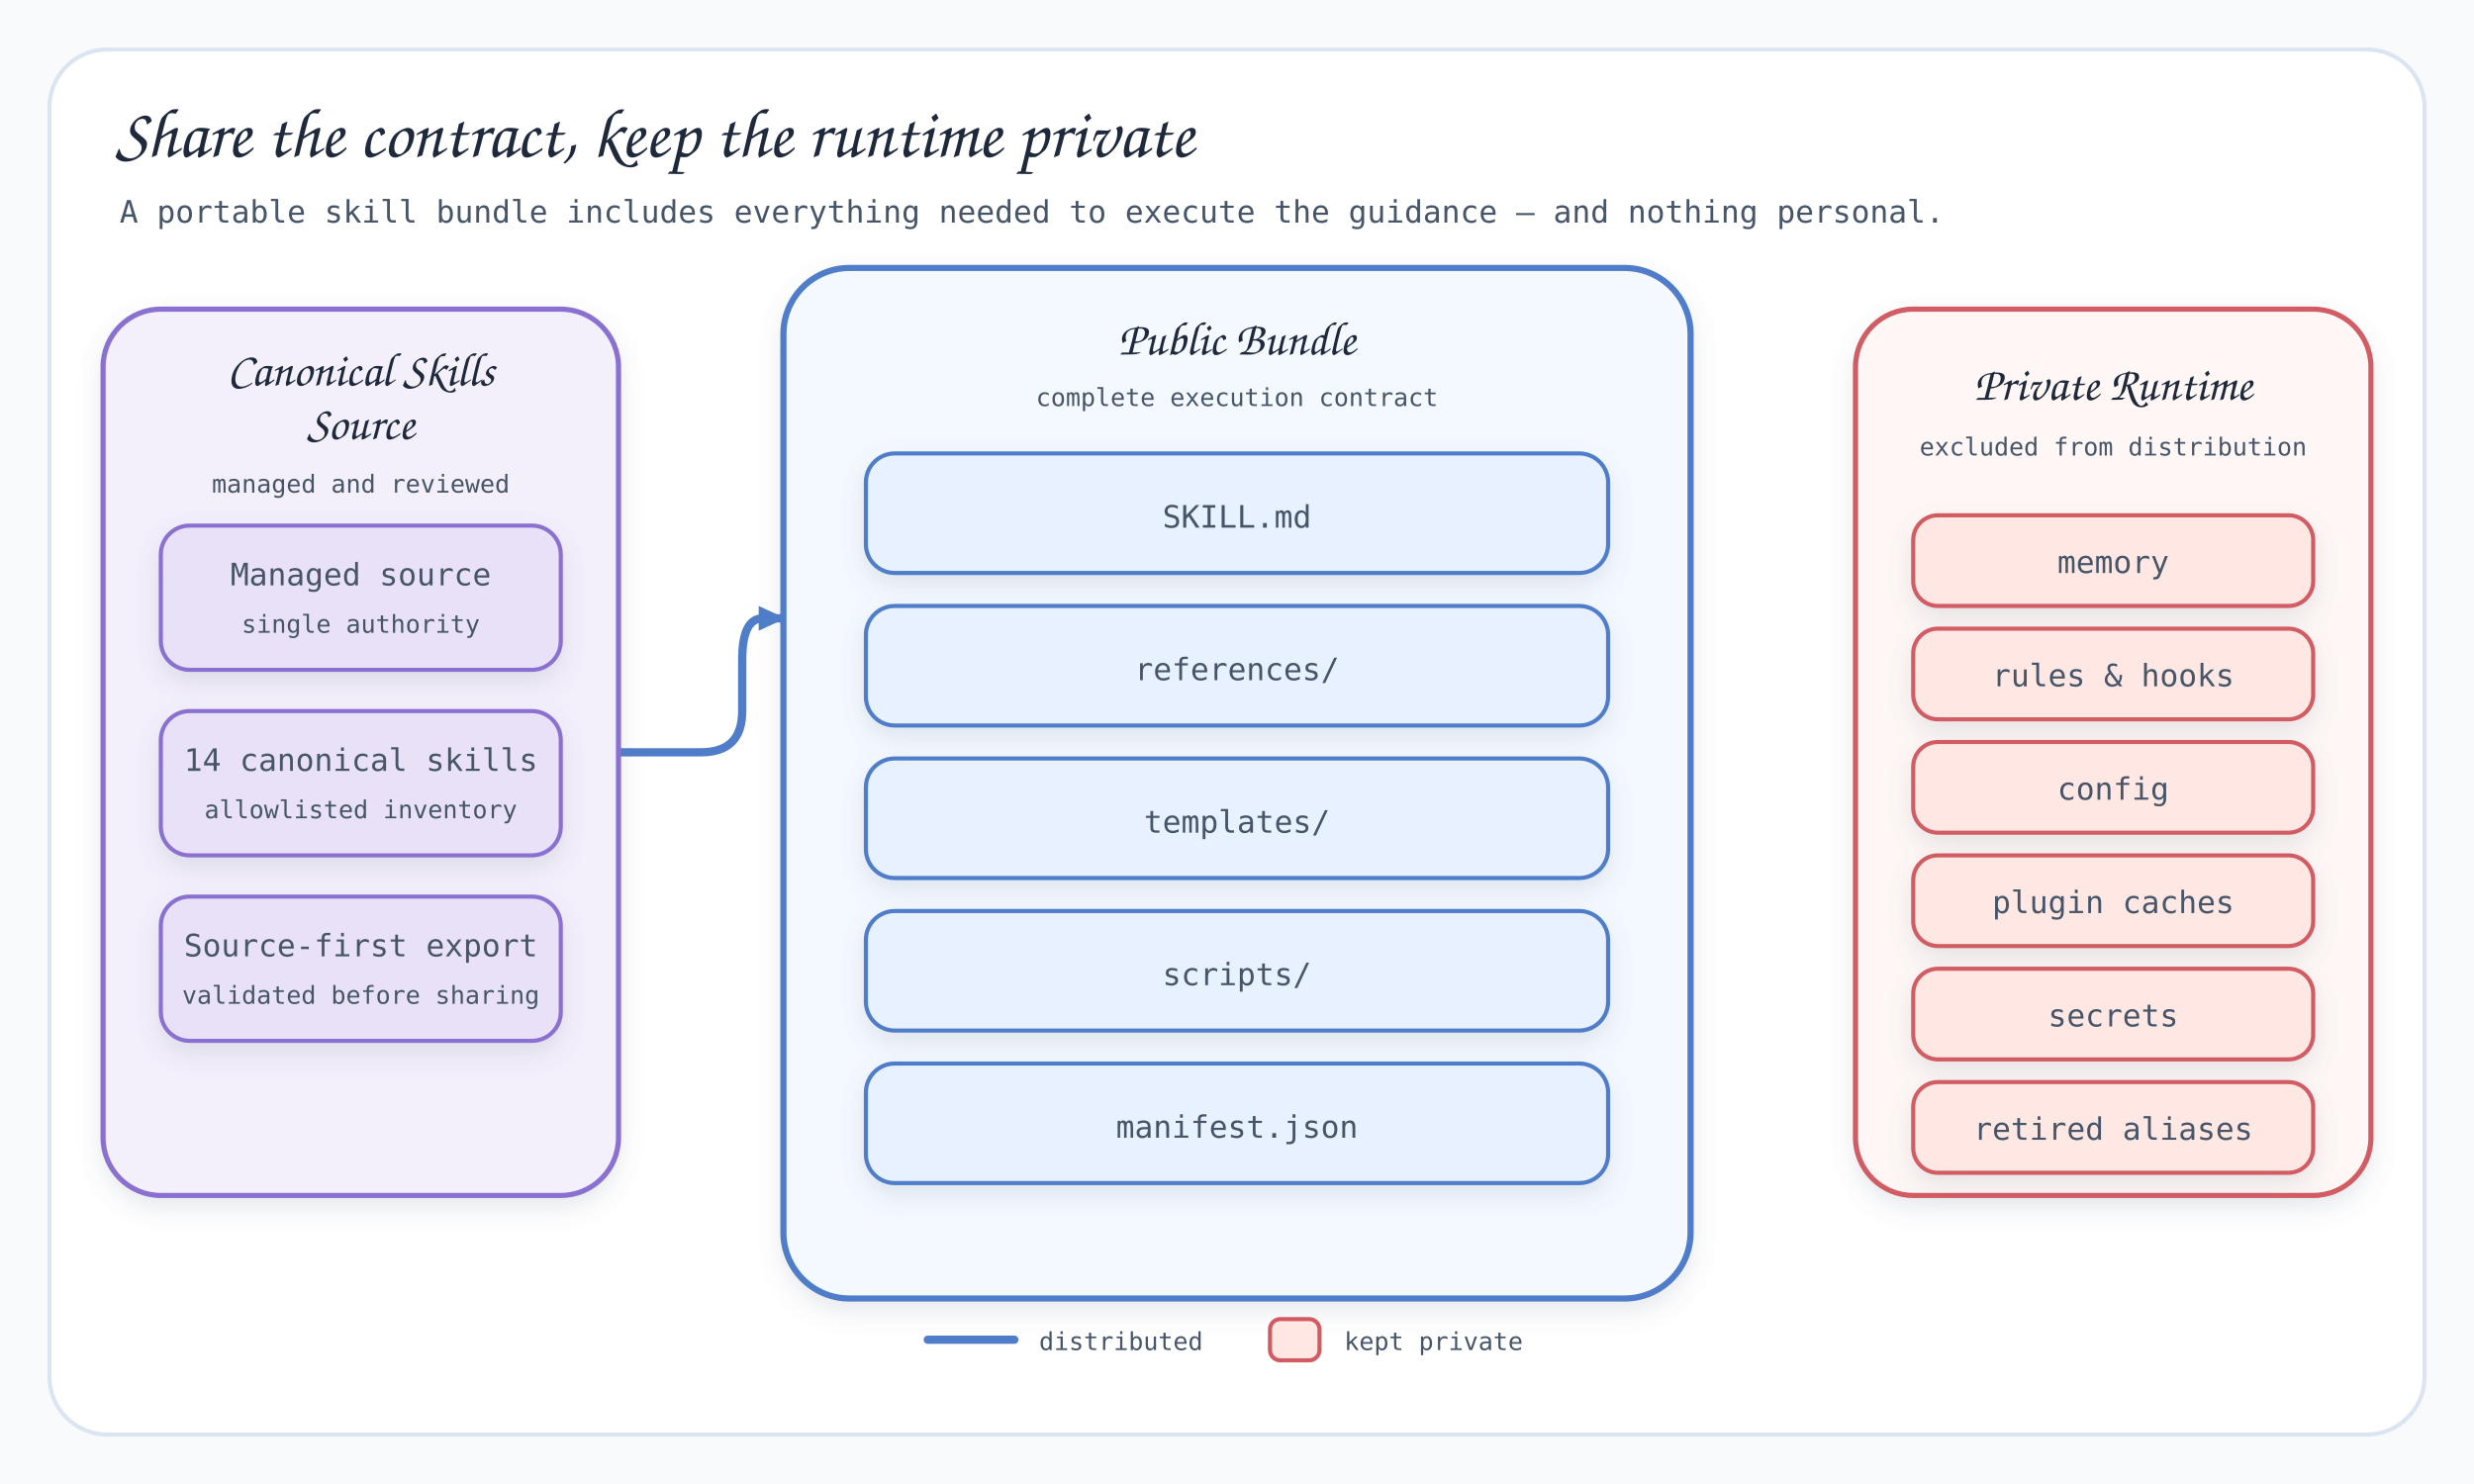
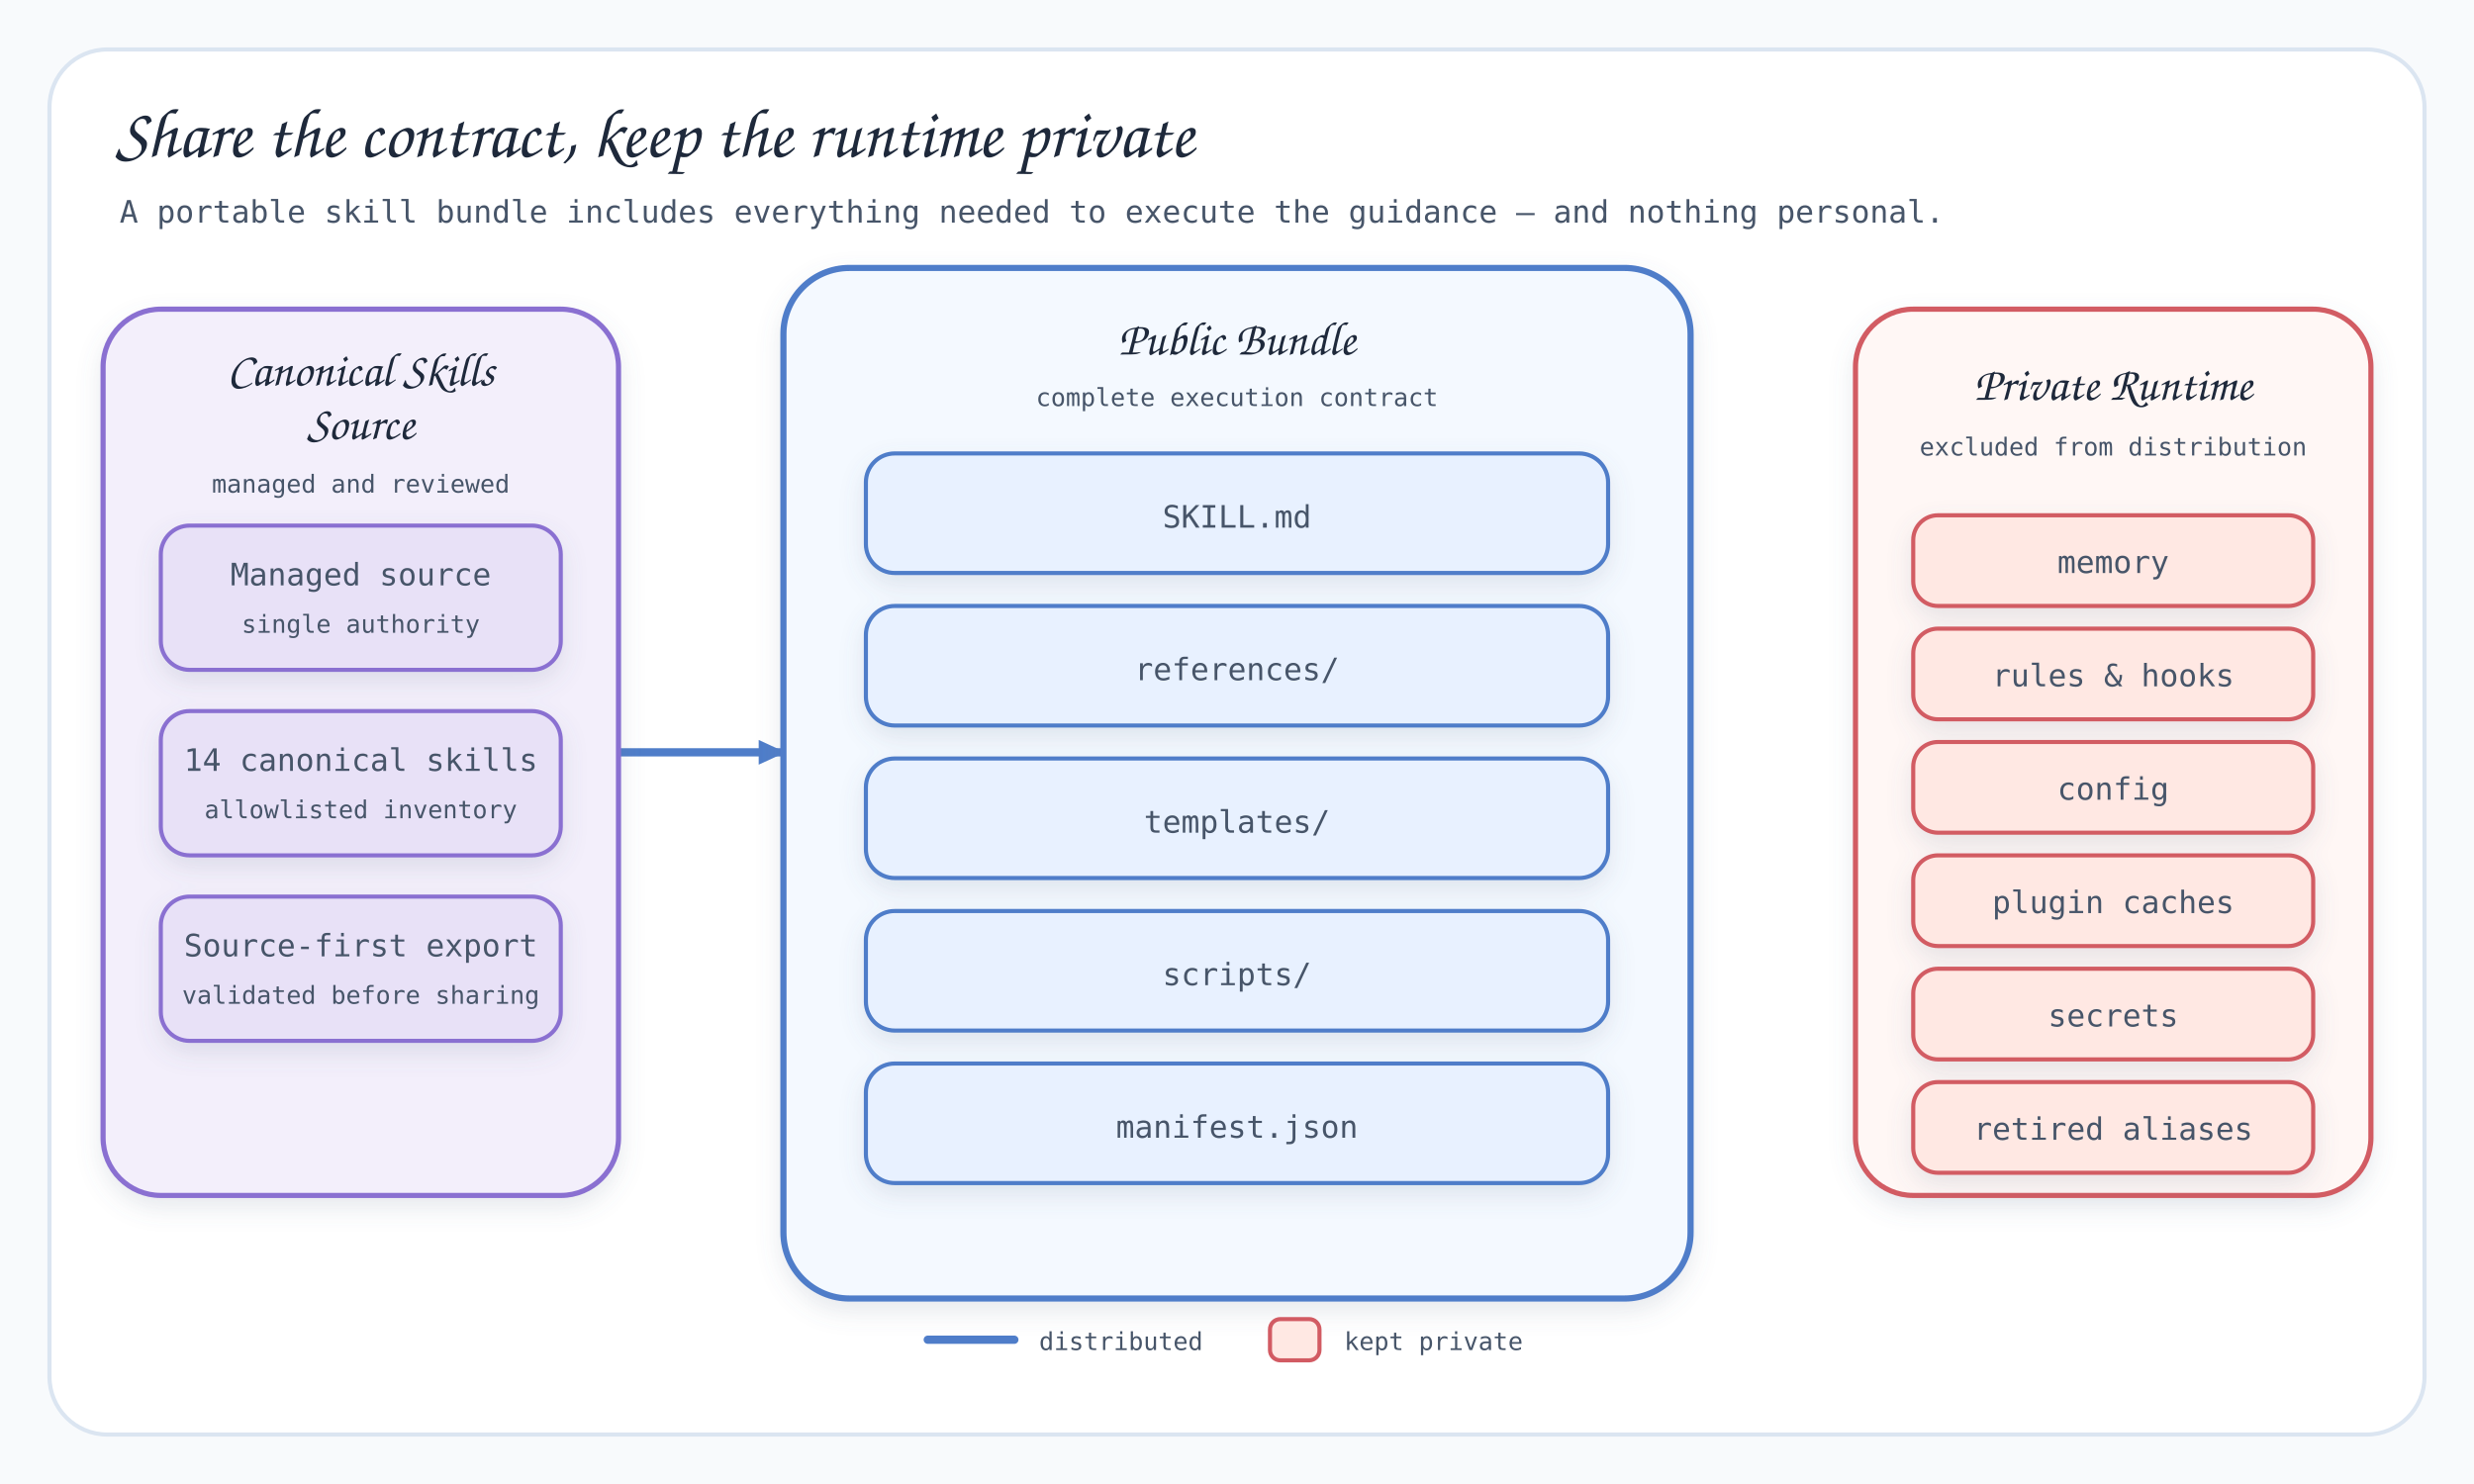
<svg xmlns="http://www.w3.org/2000/svg" viewBox="0 0 1200 720" width="1200" height="720">
  <style>
    .title { font-family: 'Architects Daughter', 'Comic Sans MS', cursive; fill: #1e293b; font-size: 34px; }
    .region-title { font-family: 'Architects Daughter', 'Comic Sans MS', cursive; fill: #1e293b; font-size: 23px; }
    .subtitle, .label, .small { font-family: 'Comic Mono', 'SFMono-Regular', Consolas, monospace; fill: #475569; }
    .subtitle { font-size: 15px; }
    .label { font-size: 15px; }
    .small { font-size: 12px; }
    .connector { fill: none; stroke: #4f7dc9; stroke-width: 4; stroke-linecap: round; stroke-linejoin: round; }
  </style>
  <defs>
    <filter id="shadow" x="-20%" y="-20%" width="140%" height="150%">
      <feDropShadow dx="0" dy="5" stdDeviation="6" flood-color="#64748b" flood-opacity="0.16" />
    </filter>
    <marker id="arrow-blue" markerWidth="14" markerHeight="14" refX="12" refY="7" orient="auto" markerUnits="userSpaceOnUse">
      <path d="M 0 1 L 13 7 L 0 13 Z" fill="#4f7dc9" />
    </marker>
  </defs>
  <rect width="1200" height="720" fill="#f8fafc" />
  <rect x="24" y="24" width="1152" height="672" rx="28" fill="#ffffff" stroke="#dbe5f1" stroke-width="2" />
  <text x="56" y="76" class="title">Share the contract, keep the runtime private</text>
  <text x="58" y="108" class="subtitle">A portable skill bundle includes everything needed to execute the guidance — and nothing personal.</text>
-   <path class="connector" d="M 300 365 H 340 Q 360 365 360 345 V 320 Q 360 300 370 300 H 380" marker-end="url(#arrow-blue)" />
+   <path class="connector" d="M 300 365 H 380" marker-end="url(#arrow-blue)" />
  <g filter="url(#shadow)">
    <rect x="50" y="150" width="250" height="430" rx="28" fill="#f3effb" stroke="#8a6fd1" stroke-width="2.5" />
    <rect x="380" y="130" width="440" height="500" rx="32" fill="#f4f9ff" stroke="#4f7dc9" stroke-width="3" />
    <rect x="900" y="150" width="250" height="430" rx="28" fill="#fff7f5" stroke="#d25b63" stroke-width="2.5" />
  </g>
  <text x="175" y="187" text-anchor="middle" class="region-title">Canonical Skills</text>
  <text x="175" y="213" text-anchor="middle" class="region-title">Source</text>
  <text x="175" y="239" text-anchor="middle" class="small">managed and reviewed</text>
  <g filter="url(#shadow)">
    <rect x="78" y="255" width="194" height="70" rx="14" fill="#e8e1f7" stroke="#8a6fd1" stroke-width="2" />
    <rect x="78" y="345" width="194" height="70" rx="14" fill="#e8e1f7" stroke="#8a6fd1" stroke-width="2" />
    <rect x="78" y="435" width="194" height="70" rx="14" fill="#e8e1f7" stroke="#8a6fd1" stroke-width="2" />
  </g>
  <text x="175" y="284" text-anchor="middle" class="label">Managed source</text>
  <text x="175" y="307" text-anchor="middle" class="small">single authority</text>
  <text x="175" y="374" text-anchor="middle" class="label">14 canonical skills</text>
  <text x="175" y="397" text-anchor="middle" class="small">allowlisted inventory</text>
  <text x="175" y="464" text-anchor="middle" class="label">Source-first export</text>
  <text x="175" y="487" text-anchor="middle" class="small">validated before sharing</text>
  <text x="600" y="172" text-anchor="middle" class="region-title">Public Bundle</text>
  <text x="600" y="197" text-anchor="middle" class="small">complete execution contract</text>
  <g filter="url(#shadow)">
    <rect x="420" y="220" width="360" height="58" rx="14" fill="#e8f1ff" stroke="#4f7dc9" stroke-width="2" />
    <rect x="420" y="294" width="360" height="58" rx="14" fill="#e8f1ff" stroke="#4f7dc9" stroke-width="2" />
    <rect x="420" y="368" width="360" height="58" rx="14" fill="#e8f1ff" stroke="#4f7dc9" stroke-width="2" />
    <rect x="420" y="442" width="360" height="58" rx="14" fill="#e8f1ff" stroke="#4f7dc9" stroke-width="2" />
    <rect x="420" y="516" width="360" height="58" rx="14" fill="#e8f1ff" stroke="#4f7dc9" stroke-width="2" />
  </g>
  <text x="600" y="256" text-anchor="middle" class="label">SKILL.md</text>
  <text x="600" y="330" text-anchor="middle" class="label">references/</text>
  <text x="600" y="404" text-anchor="middle" class="label">templates/</text>
  <text x="600" y="478" text-anchor="middle" class="label">scripts/</text>
  <text x="600" y="552" text-anchor="middle" class="label">manifest.json</text>
  <text x="1025" y="194" text-anchor="middle" class="region-title">Private Runtime</text>
  <text x="1025" y="221" text-anchor="middle" class="small">excluded from distribution</text>
  <g filter="url(#shadow)">
    <rect x="928" y="250" width="194" height="44" rx="12" fill="#ffe8e3" stroke="#d25b63" stroke-width="2" />
    <rect x="928" y="305" width="194" height="44" rx="12" fill="#ffe8e3" stroke="#d25b63" stroke-width="2" />
    <rect x="928" y="360" width="194" height="44" rx="12" fill="#ffe8e3" stroke="#d25b63" stroke-width="2" />
    <rect x="928" y="415" width="194" height="44" rx="12" fill="#ffe8e3" stroke="#d25b63" stroke-width="2" />
    <rect x="928" y="470" width="194" height="44" rx="12" fill="#ffe8e3" stroke="#d25b63" stroke-width="2" />
    <rect x="928" y="525" width="194" height="44" rx="12" fill="#ffe8e3" stroke="#d25b63" stroke-width="2" />
  </g>
  <text x="1025" y="278" text-anchor="middle" class="label">memory</text>
  <text x="1025" y="333" text-anchor="middle" class="label">rules &amp; hooks</text>
  <text x="1025" y="388" text-anchor="middle" class="label">config</text>
  <text x="1025" y="443" text-anchor="middle" class="label">plugin caches</text>
  <text x="1025" y="498" text-anchor="middle" class="label">secrets</text>
  <text x="1025" y="553" text-anchor="middle" class="label">retired aliases</text>
  <g transform="translate(450 650)">
    <line x1="0" y1="0" x2="42" y2="0" stroke="#4f7dc9" stroke-width="4" stroke-linecap="round" />
    <text x="54" y="5" class="small">distributed</text>
    <rect x="166" y="-10" width="24" height="20" rx="5" fill="#ffe8e3" stroke="#d25b63" stroke-width="2" />
    <text x="202" y="5" class="small">kept private</text>
  </g>
</svg>
